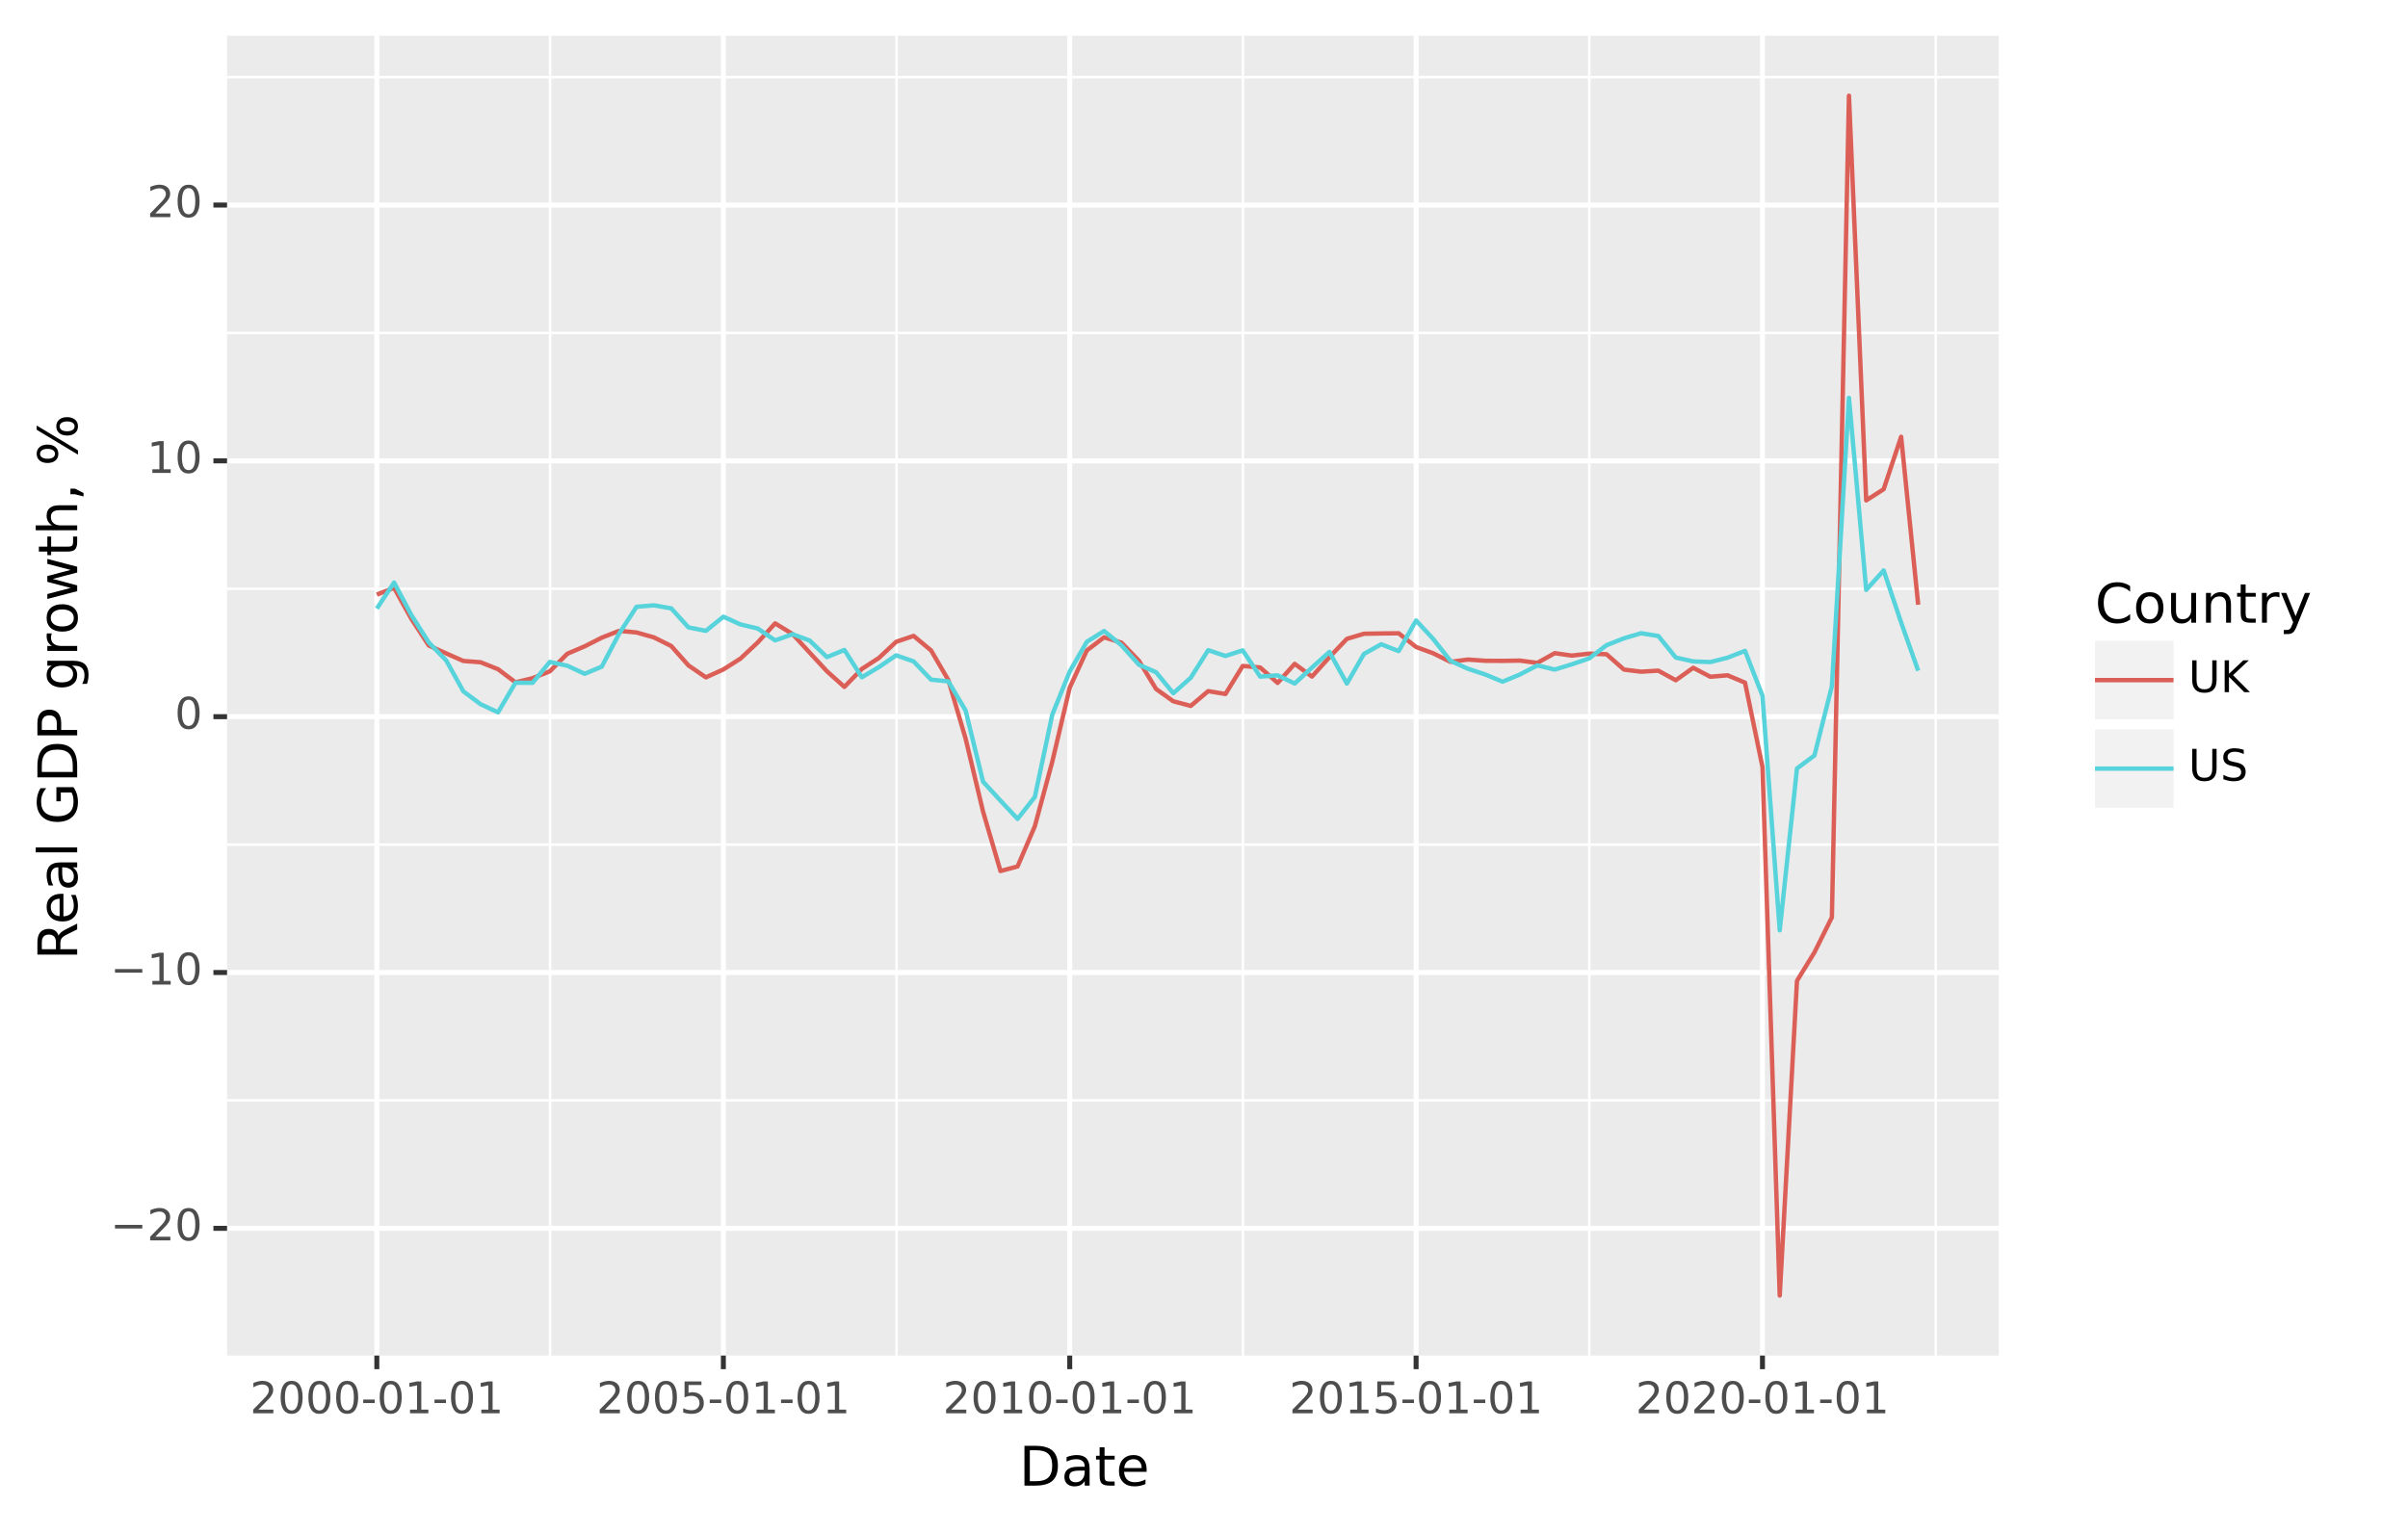
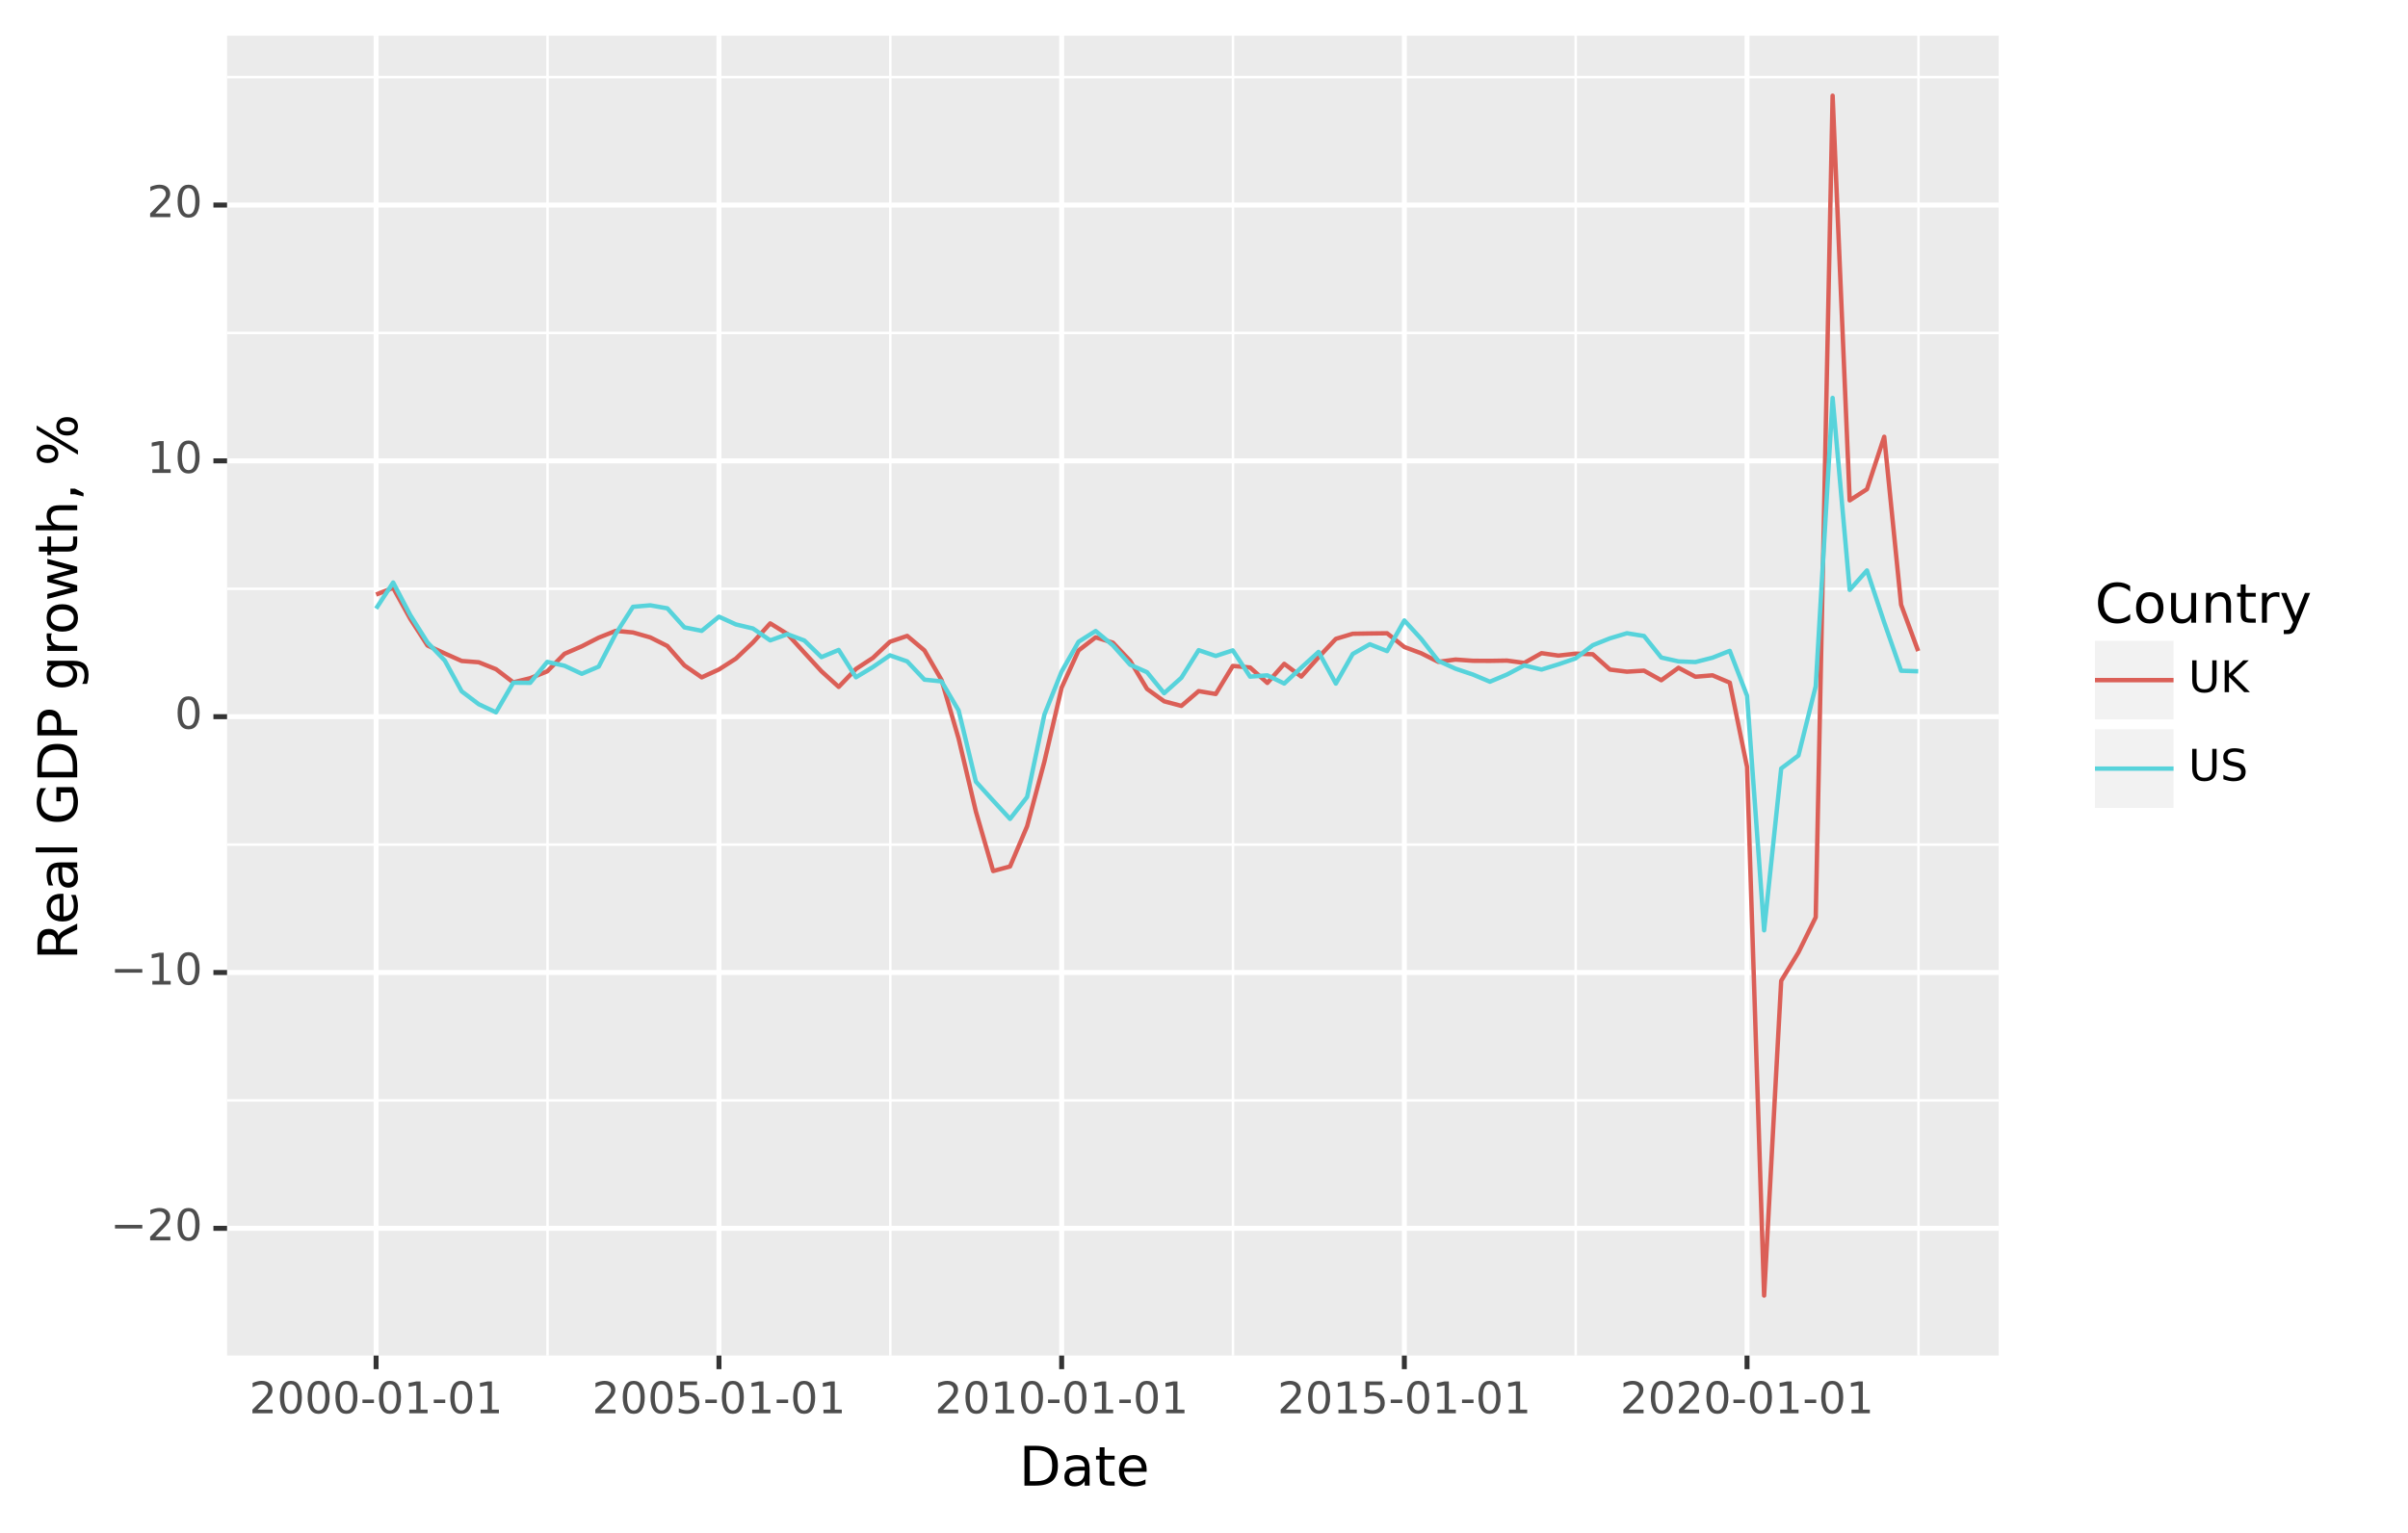
<svg xmlns="http://www.w3.org/2000/svg" xmlns:xlink="http://www.w3.org/1999/xlink" width="485.387pt" height="309.025pt" viewBox="0 0 485.387 309.025" version="1.1">
  <defs>
    <style type="text/css">*{stroke-linejoin: round; stroke-linecap: butt}</style>
  </defs>
  <g id="figure_1">
    <g id="patch_1">
      <path d="M 0 309.025  L 485.387 309.025  L 485.387 0  L 0 0  z " style="fill: #ffffff; stroke: #ffffff; stroke-linejoin: miter" />
    </g>
    <g id="axes_1">
      <g id="patch_2">
        <path d="M 45.768 273.312  L 402.888 273.312  L 402.888 7.2  L 45.768 7.2  z " style="fill: #ebebeb" />
      </g>
      <g id="matplotlib.axis_1">
        <g id="xtick_1">
          <g id="line2d_1">
-             <path d="M 75.957 273.312  L 75.957 7.2  " clip-path="url(#p5a8b285dea)" style="fill: none; stroke: #ffffff" />
+             <path d="M 75.809 273.312  L 75.809 7.2  " clip-path="url(#pfea0589cb6)" style="fill: none; stroke: #ffffff" />
          </g>
          <g id="line2d_2">
-             <path d="M 75.957 273.312  " style="fill: none; stroke: #000000; stroke-width: 2" />
+             <path d="M 75.809 273.312  " style="fill: none; stroke: #000000; stroke-width: 3" />
            <defs>
-               <path id="m74837a232a" d="M 0 0  L 0 2.75  " style="stroke: #333333" />
+               <path id="m5017896d18" d="M 0 0  L 0 2.75  " style="stroke: #333333" />
            </defs>
            <g>
-               <use xlink:href="#m74837a232a" x="75.957" y="273.312" style="stroke: #333333" />
+               <use xlink:href="#m5017896d18" x="75.809" y="273.312" style="stroke: #333333" />
            </g>
          </g>
          <g id="text_1">
-             <g style="fill: #4d4d4d" transform="translate(50.38574 284.9486)scale(0.088 -0.088)">
+             <g style="fill: #4d4d4d" transform="translate(50.23776 284.9486)scale(0.088 -0.088)">
              <defs>
                <path id="DejaVuSans-32" d="M 1228 531  L 3431 531  L 3431 0  L 469 0  L 469 531  Q 828 903 1448 1529  Q 2069 2156 2228 2338  Q 2531 2678 2651 2914  Q 2772 3150 2772 3378  Q 2772 3750 2511 3984  Q 2250 4219 1831 4219  Q 1534 4219 1204 4116  Q 875 4013 500 3803  L 500 4441  Q 881 4594 1212 4672  Q 1544 4750 1819 4750  Q 2544 4750 2975 4387  Q 3406 4025 3406 3419  Q 3406 3131 3298 2873  Q 3191 2616 2906 2266  Q 2828 2175 2409 1742  Q 1991 1309 1228 531  z " transform="scale(0.015625)" />
                <path id="DejaVuSans-30" d="M 2034 4250  Q 1547 4250 1301 3770  Q 1056 3291 1056 2328  Q 1056 1369 1301 889  Q 1547 409 2034 409  Q 2525 409 2770 889  Q 3016 1369 3016 2328  Q 3016 3291 2770 3770  Q 2525 4250 2034 4250  z M 2034 4750  Q 2819 4750 3233 4129  Q 3647 3509 3647 2328  Q 3647 1150 3233 529  Q 2819 -91 2034 -91  Q 1250 -91 836 529  Q 422 1150 422 2328  Q 422 3509 836 4129  Q 1250 4750 2034 4750  z " transform="scale(0.015625)" />
                <path id="DejaVuSans-2d" d="M 313 2009  L 1997 2009  L 1997 1497  L 313 1497  L 313 2009  z " transform="scale(0.015625)" />
                <path id="DejaVuSans-31" d="M 794 531  L 1825 531  L 1825 4091  L 703 3866  L 703 4441  L 1819 4666  L 2450 4666  L 2450 531  L 3481 531  L 3481 0  L 794 0  L 794 531  z " transform="scale(0.015625)" />
              </defs>
              <use xlink:href="#DejaVuSans-32" />
              <use xlink:href="#DejaVuSans-30" x="63.623" />
              <use xlink:href="#DejaVuSans-30" x="127.246" />
              <use xlink:href="#DejaVuSans-30" x="190.869" />
              <use xlink:href="#DejaVuSans-2d" x="254.492" />
              <use xlink:href="#DejaVuSans-30" x="290.576" />
              <use xlink:href="#DejaVuSans-31" x="354.199" />
              <use xlink:href="#DejaVuSans-2d" x="417.822" />
              <use xlink:href="#DejaVuSans-30" x="453.906" />
              <use xlink:href="#DejaVuSans-31" x="517.529" />
            </g>
          </g>
        </g>
        <g id="xtick_2">
          <g id="line2d_3">
-             <path d="M 145.812 273.312  L 145.812 7.2  " clip-path="url(#p5a8b285dea)" style="fill: none; stroke: #ffffff" />
+             <path d="M 144.924 273.312  L 144.924 7.2  " clip-path="url(#pfea0589cb6)" style="fill: none; stroke: #ffffff" />
          </g>
          <g id="line2d_4">
-             <path d="M 145.812 273.312  " style="fill: none; stroke: #000000; stroke-width: 2" />
-             <g>
-               <use xlink:href="#m74837a232a" x="145.812" y="273.312" style="stroke: #333333" />
+             <path d="M 144.924 273.312  " style="fill: none; stroke: #000000; stroke-width: 3" />
+             <g>
+               <use xlink:href="#m5017896d18" x="144.924" y="273.312" style="stroke: #333333" />
            </g>
          </g>
          <g id="text_2">
-             <g style="fill: #4d4d4d" transform="translate(120.2413 284.9486)scale(0.088 -0.088)">
+             <g style="fill: #4d4d4d" transform="translate(119.3526 284.9486)scale(0.088 -0.088)">
              <defs>
                <path id="DejaVuSans-35" d="M 691 4666  L 3169 4666  L 3169 4134  L 1269 4134  L 1269 2991  Q 1406 3038 1543 3061  Q 1681 3084 1819 3084  Q 2600 3084 3056 2656  Q 3513 2228 3513 1497  Q 3513 744 3044 326  Q 2575 -91 1722 -91  Q 1428 -91 1123 -41  Q 819 9 494 109  L 494 744  Q 775 591 1075 516  Q 1375 441 1709 441  Q 2250 441 2565 725  Q 2881 1009 2881 1497  Q 2881 1984 2565 2268  Q 2250 2553 1709 2553  Q 1456 2553 1204 2497  Q 953 2441 691 2322  L 691 4666  z " transform="scale(0.015625)" />
              </defs>
              <use xlink:href="#DejaVuSans-32" />
              <use xlink:href="#DejaVuSans-30" x="63.623" />
              <use xlink:href="#DejaVuSans-30" x="127.246" />
              <use xlink:href="#DejaVuSans-35" x="190.869" />
              <use xlink:href="#DejaVuSans-2d" x="254.492" />
              <use xlink:href="#DejaVuSans-30" x="290.576" />
              <use xlink:href="#DejaVuSans-31" x="354.199" />
              <use xlink:href="#DejaVuSans-2d" x="417.822" />
              <use xlink:href="#DejaVuSans-30" x="453.906" />
              <use xlink:href="#DejaVuSans-31" x="517.529" />
            </g>
          </g>
        </g>
        <g id="xtick_3">
          <g id="line2d_5">
-             <path d="M 215.63 273.312  L 215.63 7.2  " clip-path="url(#p5a8b285dea)" style="fill: none; stroke: #ffffff" />
+             <path d="M 214.001 273.312  L 214.001 7.2  " clip-path="url(#pfea0589cb6)" style="fill: none; stroke: #ffffff" />
          </g>
          <g id="line2d_6">
-             <path d="M 215.63 273.312  " style="fill: none; stroke: #000000; stroke-width: 2" />
-             <g>
-               <use xlink:href="#m74837a232a" x="215.63" y="273.312" style="stroke: #333333" />
+             <path d="M 214.001 273.312  " style="fill: none; stroke: #000000; stroke-width: 3" />
+             <g>
+               <use xlink:href="#m5017896d18" x="214.001" y="273.312" style="stroke: #333333" />
            </g>
          </g>
          <g id="text_3">
-             <g style="fill: #4d4d4d" transform="translate(190.0587 284.9486)scale(0.088 -0.088)">
+             <g style="fill: #4d4d4d" transform="translate(188.4297 284.9486)scale(0.088 -0.088)">
              <use xlink:href="#DejaVuSans-32" />
              <use xlink:href="#DejaVuSans-30" x="63.623" />
              <use xlink:href="#DejaVuSans-31" x="127.246" />
              <use xlink:href="#DejaVuSans-30" x="190.869" />
              <use xlink:href="#DejaVuSans-2d" x="254.492" />
              <use xlink:href="#DejaVuSans-30" x="290.576" />
              <use xlink:href="#DejaVuSans-31" x="354.199" />
              <use xlink:href="#DejaVuSans-2d" x="417.822" />
              <use xlink:href="#DejaVuSans-30" x="453.906" />
              <use xlink:href="#DejaVuSans-31" x="517.529" />
            </g>
          </g>
        </g>
        <g id="xtick_4">
          <g id="line2d_7">
-             <path d="M 285.447 273.312  L 285.447 7.2  " clip-path="url(#p5a8b285dea)" style="fill: none; stroke: #ffffff" />
+             <path d="M 283.078 273.312  L 283.078 7.2  " clip-path="url(#pfea0589cb6)" style="fill: none; stroke: #ffffff" />
          </g>
          <g id="line2d_8">
-             <path d="M 285.447 273.312  " style="fill: none; stroke: #000000; stroke-width: 2" />
-             <g>
-               <use xlink:href="#m74837a232a" x="285.447" y="273.312" style="stroke: #333333" />
+             <path d="M 283.078 273.312  " style="fill: none; stroke: #000000; stroke-width: 3" />
+             <g>
+               <use xlink:href="#m5017896d18" x="283.078" y="273.312" style="stroke: #333333" />
            </g>
          </g>
          <g id="text_4">
-             <g style="fill: #4d4d4d" transform="translate(259.8761 284.9486)scale(0.088 -0.088)">
+             <g style="fill: #4d4d4d" transform="translate(257.5067 284.9486)scale(0.088 -0.088)">
              <use xlink:href="#DejaVuSans-32" />
              <use xlink:href="#DejaVuSans-30" x="63.623" />
              <use xlink:href="#DejaVuSans-31" x="127.246" />
              <use xlink:href="#DejaVuSans-35" x="190.869" />
              <use xlink:href="#DejaVuSans-2d" x="254.492" />
              <use xlink:href="#DejaVuSans-30" x="290.576" />
              <use xlink:href="#DejaVuSans-31" x="354.199" />
              <use xlink:href="#DejaVuSans-2d" x="417.822" />
              <use xlink:href="#DejaVuSans-30" x="453.906" />
              <use xlink:href="#DejaVuSans-31" x="517.529" />
            </g>
          </g>
        </g>
        <g id="xtick_5">
          <g id="line2d_9">
-             <path d="M 355.264 273.312  L 355.264 7.2  " clip-path="url(#p5a8b285dea)" style="fill: none; stroke: #ffffff" />
+             <path d="M 352.155 273.312  L 352.155 7.2  " clip-path="url(#pfea0589cb6)" style="fill: none; stroke: #ffffff" />
          </g>
          <g id="line2d_10">
-             <path d="M 355.264 273.312  " style="fill: none; stroke: #000000; stroke-width: 2" />
-             <g>
-               <use xlink:href="#m74837a232a" x="355.264" y="273.312" style="stroke: #333333" />
+             <path d="M 352.155 273.312  " style="fill: none; stroke: #000000; stroke-width: 3" />
+             <g>
+               <use xlink:href="#m5017896d18" x="352.155" y="273.312" style="stroke: #333333" />
            </g>
          </g>
          <g id="text_5">
-             <g style="fill: #4d4d4d" transform="translate(329.6934 284.9486)scale(0.088 -0.088)">
+             <g style="fill: #4d4d4d" transform="translate(326.5838 284.9486)scale(0.088 -0.088)">
              <use xlink:href="#DejaVuSans-32" />
              <use xlink:href="#DejaVuSans-30" x="63.623" />
              <use xlink:href="#DejaVuSans-32" x="127.246" />
              <use xlink:href="#DejaVuSans-30" x="190.869" />
              <use xlink:href="#DejaVuSans-2d" x="254.492" />
              <use xlink:href="#DejaVuSans-30" x="290.576" />
              <use xlink:href="#DejaVuSans-31" x="354.199" />
              <use xlink:href="#DejaVuSans-2d" x="417.822" />
              <use xlink:href="#DejaVuSans-30" x="453.906" />
              <use xlink:href="#DejaVuSans-31" x="517.529" />
            </g>
          </g>
        </g>
        <g id="xtick_6">
          <g id="line2d_11">
-             <path d="M 110.884 273.312  L 110.884 7.2  " clip-path="url(#p5a8b285dea)" style="fill: none; stroke: #ffffff; stroke-width: 0.5" />
+             <path d="M 110.366 273.312  L 110.366 7.2  " clip-path="url(#pfea0589cb6)" style="fill: none; stroke: #ffffff; stroke-width: 0.5" />
          </g>
        </g>
        <g id="xtick_7">
          <g id="line2d_12">
-             <path d="M 180.721 273.312  L 180.721 7.2  " clip-path="url(#p5a8b285dea)" style="fill: none; stroke: #ffffff; stroke-width: 0.5" />
+             <path d="M 179.462 273.312  L 179.462 7.2  " clip-path="url(#pfea0589cb6)" style="fill: none; stroke: #ffffff; stroke-width: 0.5" />
          </g>
        </g>
        <g id="xtick_8">
          <g id="line2d_13">
-             <path d="M 250.538 273.312  L 250.538 7.2  " clip-path="url(#p5a8b285dea)" style="fill: none; stroke: #ffffff; stroke-width: 0.5" />
+             <path d="M 248.539 273.312  L 248.539 7.2  " clip-path="url(#pfea0589cb6)" style="fill: none; stroke: #ffffff; stroke-width: 0.5" />
          </g>
        </g>
        <g id="xtick_9">
          <g id="line2d_14">
-             <path d="M 320.356 273.312  L 320.356 7.2  " clip-path="url(#p5a8b285dea)" style="fill: none; stroke: #ffffff; stroke-width: 0.5" />
+             <path d="M 317.616 273.312  L 317.616 7.2  " clip-path="url(#pfea0589cb6)" style="fill: none; stroke: #ffffff; stroke-width: 0.5" />
          </g>
        </g>
        <g id="xtick_10">
          <g id="line2d_15">
-             <path d="M 390.192 273.312  L 390.192 7.2  " clip-path="url(#p5a8b285dea)" style="fill: none; stroke: #ffffff; stroke-width: 0.5" />
+             <path d="M 386.712 273.312  L 386.712 7.2  " clip-path="url(#pfea0589cb6)" style="fill: none; stroke: #ffffff; stroke-width: 0.5" />
          </g>
        </g>
        <g id="text_6">
          <g transform="translate(205.4222 299.537)scale(0.11 -0.11)">
            <defs>
              <path id="DejaVuSans-44" d="M 1259 4147  L 1259 519  L 2022 519  Q 2988 519 3436 956  Q 3884 1394 3884 2338  Q 3884 3275 3436 3711  Q 2988 4147 2022 4147  L 1259 4147  z M 628 4666  L 1925 4666  Q 3281 4666 3915 4102  Q 4550 3538 4550 2338  Q 4550 1131 3912 565  Q 3275 0 1925 0  L 628 0  L 628 4666  z " transform="scale(0.015625)" />
              <path id="DejaVuSans-61" d="M 2194 1759  Q 1497 1759 1228 1600  Q 959 1441 959 1056  Q 959 750 1161 570  Q 1363 391 1709 391  Q 2188 391 2477 730  Q 2766 1069 2766 1631  L 2766 1759  L 2194 1759  z M 3341 1997  L 3341 0  L 2766 0  L 2766 531  Q 2569 213 2275 61  Q 1981 -91 1556 -91  Q 1019 -91 701 211  Q 384 513 384 1019  Q 384 1609 779 1909  Q 1175 2209 1959 2209  L 2766 2209  L 2766 2266  Q 2766 2663 2505 2880  Q 2244 3097 1772 3097  Q 1472 3097 1187 3025  Q 903 2953 641 2809  L 641 3341  Q 956 3463 1253 3523  Q 1550 3584 1831 3584  Q 2591 3584 2966 3190  Q 3341 2797 3341 1997  z " transform="scale(0.015625)" />
              <path id="DejaVuSans-74" d="M 1172 4494  L 1172 3500  L 2356 3500  L 2356 3053  L 1172 3053  L 1172 1153  Q 1172 725 1289 603  Q 1406 481 1766 481  L 2356 481  L 2356 0  L 1766 0  Q 1100 0 847 248  Q 594 497 594 1153  L 594 3053  L 172 3053  L 172 3500  L 594 3500  L 594 4494  L 1172 4494  z " transform="scale(0.015625)" />
              <path id="DejaVuSans-65" d="M 3597 1894  L 3597 1613  L 953 1613  Q 991 1019 1311 708  Q 1631 397 2203 397  Q 2534 397 2845 478  Q 3156 559 3463 722  L 3463 178  Q 3153 47 2828 -22  Q 2503 -91 2169 -91  Q 1331 -91 842 396  Q 353 884 353 1716  Q 353 2575 817 3079  Q 1281 3584 2069 3584  Q 2775 3584 3186 3129  Q 3597 2675 3597 1894  z M 3022 2063  Q 3016 2534 2758 2815  Q 2500 3097 2075 3097  Q 1594 3097 1305 2825  Q 1016 2553 972 2059  L 3022 2063  z " transform="scale(0.015625)" />
            </defs>
            <use xlink:href="#DejaVuSans-44" />
            <use xlink:href="#DejaVuSans-61" x="77.002" />
            <use xlink:href="#DejaVuSans-74" x="138.281" />
            <use xlink:href="#DejaVuSans-65" x="177.49" />
          </g>
        </g>
      </g>
      <g id="matplotlib.axis_2">
        <g id="ytick_1">
          <g id="line2d_16">
-             <path d="M 45.768 247.664  L 402.888 247.664  " clip-path="url(#p5a8b285dea)" style="fill: none; stroke: #ffffff" />
+             <path d="M 45.768 247.664  L 402.888 247.664  " clip-path="url(#pfea0589cb6)" style="fill: none; stroke: #ffffff" />
          </g>
          <g id="line2d_17">
-             <path d="M 45.768 247.664  " style="fill: none; stroke: #000000; stroke-width: 2" />
+             <path d="M 45.768 247.664  " style="fill: none; stroke: #000000; stroke-width: 3" />
            <defs>
-               <path id="mb7ab64754f" d="M 0 0  L -2.75 0  " style="stroke: #333333" />
+               <path id="m7281596d6e" d="M 0 0  L -2.75 0  " style="stroke: #333333" />
            </defs>
            <g>
-               <use xlink:href="#mb7ab64754f" x="45.768" y="247.664" style="stroke: #333333" />
+               <use xlink:href="#m7281596d6e" x="45.768" y="247.664" style="stroke: #333333" />
            </g>
          </g>
          <g id="text_7">
            <g style="fill: #4d4d4d" transform="translate(22.24594 250.092)scale(0.088 -0.088)">
              <defs>
                <path id="DejaVuSans-2212" d="M 678 2272  L 4684 2272  L 4684 1741  L 678 1741  L 678 2272  z " transform="scale(0.015625)" />
              </defs>
              <use xlink:href="#DejaVuSans-2212" />
              <use xlink:href="#DejaVuSans-32" x="83.789" />
              <use xlink:href="#DejaVuSans-30" x="147.412" />
            </g>
          </g>
        </g>
        <g id="ytick_2">
          <g id="line2d_18">
-             <path d="M 45.768 196.083  L 402.888 196.083  " clip-path="url(#p5a8b285dea)" style="fill: none; stroke: #ffffff" />
+             <path d="M 45.768 196.083  L 402.888 196.083  " clip-path="url(#pfea0589cb6)" style="fill: none; stroke: #ffffff" />
          </g>
          <g id="line2d_19">
-             <path d="M 45.768 196.083  " style="fill: none; stroke: #000000; stroke-width: 2" />
-             <g>
-               <use xlink:href="#mb7ab64754f" x="45.768" y="196.083" style="stroke: #333333" />
+             <path d="M 45.768 196.083  " style="fill: none; stroke: #000000; stroke-width: 3" />
+             <g>
+               <use xlink:href="#m7281596d6e" x="45.768" y="196.083" style="stroke: #333333" />
            </g>
          </g>
          <g id="text_8">
            <g style="fill: #4d4d4d" transform="translate(22.24594 198.5115)scale(0.088 -0.088)">
              <use xlink:href="#DejaVuSans-2212" />
              <use xlink:href="#DejaVuSans-31" x="83.789" />
              <use xlink:href="#DejaVuSans-30" x="147.412" />
            </g>
          </g>
        </g>
        <g id="ytick_3">
          <g id="line2d_20">
-             <path d="M 45.768 144.503  L 402.888 144.503  " clip-path="url(#p5a8b285dea)" style="fill: none; stroke: #ffffff" />
+             <path d="M 45.768 144.503  L 402.888 144.503  " clip-path="url(#pfea0589cb6)" style="fill: none; stroke: #ffffff" />
          </g>
          <g id="line2d_21">
-             <path d="M 45.768 144.503  " style="fill: none; stroke: #000000; stroke-width: 2" />
-             <g>
-               <use xlink:href="#mb7ab64754f" x="45.768" y="144.503" style="stroke: #333333" />
+             <path d="M 45.768 144.503  " style="fill: none; stroke: #000000; stroke-width: 3" />
+             <g>
+               <use xlink:href="#m7281596d6e" x="45.768" y="144.503" style="stroke: #333333" />
            </g>
          </g>
          <g id="text_9">
            <g style="fill: #4d4d4d" transform="translate(35.21906 146.931)scale(0.088 -0.088)">
              <use xlink:href="#DejaVuSans-30" />
            </g>
          </g>
        </g>
        <g id="ytick_4">
          <g id="line2d_22">
-             <path d="M 45.768 92.922  L 402.888 92.922  " clip-path="url(#p5a8b285dea)" style="fill: none; stroke: #ffffff" />
+             <path d="M 45.768 92.922  L 402.888 92.922  " clip-path="url(#pfea0589cb6)" style="fill: none; stroke: #ffffff" />
          </g>
          <g id="line2d_23">
-             <path d="M 45.768 92.922  " style="fill: none; stroke: #000000; stroke-width: 2" />
-             <g>
-               <use xlink:href="#mb7ab64754f" x="45.768" y="92.922" style="stroke: #333333" />
+             <path d="M 45.768 92.922  " style="fill: none; stroke: #000000; stroke-width: 3" />
+             <g>
+               <use xlink:href="#m7281596d6e" x="45.768" y="92.922" style="stroke: #333333" />
            </g>
          </g>
          <g id="text_10">
            <g style="fill: #4d4d4d" transform="translate(29.62006 95.35058)scale(0.088 -0.088)">
              <use xlink:href="#DejaVuSans-31" />
              <use xlink:href="#DejaVuSans-30" x="63.623" />
            </g>
          </g>
        </g>
        <g id="ytick_5">
          <g id="line2d_24">
-             <path d="M 45.768 41.342  L 402.888 41.342  " clip-path="url(#p5a8b285dea)" style="fill: none; stroke: #ffffff" />
+             <path d="M 45.768 41.342  L 402.888 41.342  " clip-path="url(#pfea0589cb6)" style="fill: none; stroke: #ffffff" />
          </g>
          <g id="line2d_25">
-             <path d="M 45.768 41.342  " style="fill: none; stroke: #000000; stroke-width: 2" />
-             <g>
-               <use xlink:href="#mb7ab64754f" x="45.768" y="41.342" style="stroke: #333333" />
+             <path d="M 45.768 41.342  " style="fill: none; stroke: #000000; stroke-width: 3" />
+             <g>
+               <use xlink:href="#m7281596d6e" x="45.768" y="41.342" style="stroke: #333333" />
            </g>
          </g>
          <g id="text_11">
            <g style="fill: #4d4d4d" transform="translate(29.62006 43.77013)scale(0.088 -0.088)">
              <use xlink:href="#DejaVuSans-32" />
              <use xlink:href="#DejaVuSans-30" x="63.623" />
            </g>
          </g>
        </g>
        <g id="ytick_6">
          <g id="line2d_26">
-             <path d="M 45.768 221.873  L 402.888 221.873  " clip-path="url(#p5a8b285dea)" style="fill: none; stroke: #ffffff; stroke-width: 0.5" />
+             <path d="M 45.768 221.873  L 402.888 221.873  " clip-path="url(#pfea0589cb6)" style="fill: none; stroke: #ffffff; stroke-width: 0.5" />
          </g>
        </g>
        <g id="ytick_7">
          <g id="line2d_27">
-             <path d="M 45.768 170.293  L 402.888 170.293  " clip-path="url(#p5a8b285dea)" style="fill: none; stroke: #ffffff; stroke-width: 0.5" />
+             <path d="M 45.768 170.293  L 402.888 170.293  " clip-path="url(#pfea0589cb6)" style="fill: none; stroke: #ffffff; stroke-width: 0.5" />
          </g>
        </g>
        <g id="ytick_8">
          <g id="line2d_28">
-             <path d="M 45.768 118.713  L 402.888 118.713  " clip-path="url(#p5a8b285dea)" style="fill: none; stroke: #ffffff; stroke-width: 0.5" />
+             <path d="M 45.768 118.713  L 402.888 118.713  " clip-path="url(#pfea0589cb6)" style="fill: none; stroke: #ffffff; stroke-width: 0.5" />
          </g>
        </g>
        <g id="ytick_9">
          <g id="line2d_29">
-             <path d="M 45.768 67.132  L 402.888 67.132  " clip-path="url(#p5a8b285dea)" style="fill: none; stroke: #ffffff; stroke-width: 0.5" />
+             <path d="M 45.768 67.132  L 402.888 67.132  " clip-path="url(#pfea0589cb6)" style="fill: none; stroke: #ffffff; stroke-width: 0.5" />
          </g>
        </g>
        <g id="ytick_10">
          <g id="line2d_30">
-             <path d="M 45.768 15.552  L 402.888 15.552  " clip-path="url(#p5a8b285dea)" style="fill: none; stroke: #ffffff; stroke-width: 0.5" />
+             <path d="M 45.768 15.552  L 402.888 15.552  " clip-path="url(#pfea0589cb6)" style="fill: none; stroke: #ffffff; stroke-width: 0.5" />
          </g>
        </g>
        <g id="text_12">
          <g transform="translate(15.55828 193.5495)rotate(-90)scale(0.11 -0.11)">
            <defs>
              <path id="DejaVuSans-52" d="M 2841 2188  Q 3044 2119 3236 1894  Q 3428 1669 3622 1275  L 4263 0  L 3584 0  L 2988 1197  Q 2756 1666 2539 1819  Q 2322 1972 1947 1972  L 1259 1972  L 1259 0  L 628 0  L 628 4666  L 2053 4666  Q 2853 4666 3247 4331  Q 3641 3997 3641 3322  Q 3641 2881 3436 2590  Q 3231 2300 2841 2188  z M 1259 4147  L 1259 2491  L 2053 2491  Q 2509 2491 2742 2702  Q 2975 2913 2975 3322  Q 2975 3731 2742 3939  Q 2509 4147 2053 4147  L 1259 4147  z " transform="scale(0.015625)" />
              <path id="DejaVuSans-6c" d="M 603 4863  L 1178 4863  L 1178 0  L 603 0  L 603 4863  z " transform="scale(0.015625)" />
              <path id="DejaVuSans-20" transform="scale(0.015625)" />
              <path id="DejaVuSans-47" d="M 3809 666  L 3809 1919  L 2778 1919  L 2778 2438  L 4434 2438  L 4434 434  Q 4069 175 3628 42  Q 3188 -91 2688 -91  Q 1594 -91 976 548  Q 359 1188 359 2328  Q 359 3472 976 4111  Q 1594 4750 2688 4750  Q 3144 4750 3555 4637  Q 3966 4525 4313 4306  L 4313 3634  Q 3963 3931 3569 4081  Q 3175 4231 2741 4231  Q 1884 4231 1454 3753  Q 1025 3275 1025 2328  Q 1025 1384 1454 906  Q 1884 428 2741 428  Q 3075 428 3337 486  Q 3600 544 3809 666  z " transform="scale(0.015625)" />
              <path id="DejaVuSans-50" d="M 1259 4147  L 1259 2394  L 2053 2394  Q 2494 2394 2734 2622  Q 2975 2850 2975 3272  Q 2975 3691 2734 3919  Q 2494 4147 2053 4147  L 1259 4147  z M 628 4666  L 2053 4666  Q 2838 4666 3239 4311  Q 3641 3956 3641 3272  Q 3641 2581 3239 2228  Q 2838 1875 2053 1875  L 1259 1875  L 1259 0  L 628 0  L 628 4666  z " transform="scale(0.015625)" />
              <path id="DejaVuSans-67" d="M 2906 1791  Q 2906 2416 2648 2759  Q 2391 3103 1925 3103  Q 1463 3103 1205 2759  Q 947 2416 947 1791  Q 947 1169 1205 825  Q 1463 481 1925 481  Q 2391 481 2648 825  Q 2906 1169 2906 1791  z M 3481 434  Q 3481 -459 3084 -895  Q 2688 -1331 1869 -1331  Q 1566 -1331 1297 -1286  Q 1028 -1241 775 -1147  L 775 -588  Q 1028 -725 1275 -790  Q 1522 -856 1778 -856  Q 2344 -856 2625 -561  Q 2906 -266 2906 331  L 2906 616  Q 2728 306 2450 153  Q 2172 0 1784 0  Q 1141 0 747 490  Q 353 981 353 1791  Q 353 2603 747 3093  Q 1141 3584 1784 3584  Q 2172 3584 2450 3431  Q 2728 3278 2906 2969  L 2906 3500  L 3481 3500  L 3481 434  z " transform="scale(0.015625)" />
              <path id="DejaVuSans-72" d="M 2631 2963  Q 2534 3019 2420 3045  Q 2306 3072 2169 3072  Q 1681 3072 1420 2755  Q 1159 2438 1159 1844  L 1159 0  L 581 0  L 581 3500  L 1159 3500  L 1159 2956  Q 1341 3275 1631 3429  Q 1922 3584 2338 3584  Q 2397 3584 2469 3576  Q 2541 3569 2628 3553  L 2631 2963  z " transform="scale(0.015625)" />
              <path id="DejaVuSans-6f" d="M 1959 3097  Q 1497 3097 1228 2736  Q 959 2375 959 1747  Q 959 1119 1226 758  Q 1494 397 1959 397  Q 2419 397 2687 759  Q 2956 1122 2956 1747  Q 2956 2369 2687 2733  Q 2419 3097 1959 3097  z M 1959 3584  Q 2709 3584 3137 3096  Q 3566 2609 3566 1747  Q 3566 888 3137 398  Q 2709 -91 1959 -91  Q 1206 -91 779 398  Q 353 888 353 1747  Q 353 2609 779 3096  Q 1206 3584 1959 3584  z " transform="scale(0.015625)" />
              <path id="DejaVuSans-77" d="M 269 3500  L 844 3500  L 1563 769  L 2278 3500  L 2956 3500  L 3675 769  L 4391 3500  L 4966 3500  L 4050 0  L 3372 0  L 2619 2869  L 1863 0  L 1184 0  L 269 3500  z " transform="scale(0.015625)" />
              <path id="DejaVuSans-68" d="M 3513 2113  L 3513 0  L 2938 0  L 2938 2094  Q 2938 2591 2744 2837  Q 2550 3084 2163 3084  Q 1697 3084 1428 2787  Q 1159 2491 1159 1978  L 1159 0  L 581 0  L 581 4863  L 1159 4863  L 1159 2956  Q 1366 3272 1645 3428  Q 1925 3584 2291 3584  Q 2894 3584 3203 3211  Q 3513 2838 3513 2113  z " transform="scale(0.015625)" />
              <path id="DejaVuSans-2c" d="M 750 794  L 1409 794  L 1409 256  L 897 -744  L 494 -744  L 750 256  L 750 794  z " transform="scale(0.015625)" />
              <path id="DejaVuSans-25" d="M 4653 2053  Q 4381 2053 4226 1822  Q 4072 1591 4072 1178  Q 4072 772 4226 539  Q 4381 306 4653 306  Q 4919 306 5073 539  Q 5228 772 5228 1178  Q 5228 1588 5073 1820  Q 4919 2053 4653 2053  z M 4653 2450  Q 5147 2450 5437 2106  Q 5728 1763 5728 1178  Q 5728 594 5436 251  Q 5144 -91 4653 -91  Q 4153 -91 3862 251  Q 3572 594 3572 1178  Q 3572 1766 3864 2108  Q 4156 2450 4653 2450  z M 1428 4353  Q 1159 4353 1004 4120  Q 850 3888 850 3481  Q 850 3069 1003 2837  Q 1156 2606 1428 2606  Q 1700 2606 1854 2837  Q 2009 3069 2009 3481  Q 2009 3884 1853 4118  Q 1697 4353 1428 4353  z M 4250 4750  L 4750 4750  L 1831 -91  L 1331 -91  L 4250 4750  z M 1428 4750  Q 1922 4750 2215 4408  Q 2509 4066 2509 3481  Q 2509 2891 2217 2550  Q 1925 2209 1428 2209  Q 931 2209 642 2551  Q 353 2894 353 3481  Q 353 4063 643 4406  Q 934 4750 1428 4750  z " transform="scale(0.015625)" />
            </defs>
            <use xlink:href="#DejaVuSans-52" />
            <use xlink:href="#DejaVuSans-65" x="64.982" />
            <use xlink:href="#DejaVuSans-61" x="126.506" />
            <use xlink:href="#DejaVuSans-6c" x="187.785" />
            <use xlink:href="#DejaVuSans-20" x="215.568" />
            <use xlink:href="#DejaVuSans-47" x="247.355" />
            <use xlink:href="#DejaVuSans-44" x="324.846" />
            <use xlink:href="#DejaVuSans-50" x="401.848" />
            <use xlink:href="#DejaVuSans-20" x="462.15" />
            <use xlink:href="#DejaVuSans-67" x="493.938" />
            <use xlink:href="#DejaVuSans-72" x="557.414" />
            <use xlink:href="#DejaVuSans-6f" x="596.277" />
            <use xlink:href="#DejaVuSans-77" x="657.459" />
            <use xlink:href="#DejaVuSans-74" x="739.246" />
            <use xlink:href="#DejaVuSans-68" x="778.455" />
            <use xlink:href="#DejaVuSans-2c" x="841.834" />
            <use xlink:href="#DejaVuSans-20" x="873.621" />
            <use xlink:href="#DejaVuSans-25" x="905.408" />
          </g>
        </g>
      </g>
      <g id="line2d_31">
-         <path d="M 75.957 119.877  L 79.436 118.527  L 82.915 124.764  L 86.433 130.152  L 89.951 131.75  L 93.392 133.267  L 96.871 133.529  L 100.389 134.927  L 103.906 137.579  L 107.348 136.746  L 110.827 135.361  L 114.345 131.82  L 117.862 130.314  L 121.303 128.572  L 124.783 127.201  L 128.301 127.522  L 131.818 128.52  L 135.298 130.246  L 138.777 134.166  L 142.295 136.574  L 145.812 134.98  L 149.253 132.799  L 152.733 129.541  L 156.25 125.69  L 159.768 127.842  L 163.209 131.591  L 166.689 135.341  L 170.206 138.496  L 173.724 134.876  L 177.165 132.658  L 180.644 129.4  L 184.162 128.216  L 187.68 131.145  L 191.159 137.113  L 194.638 148.921  L 198.156 163.635  L 201.674 175.624  L 205.115 174.701  L 208.594 166.588  L 212.112 153.576  L 215.63 138.638  L 219.071 131.153  L 222.55 128.5  L 226.068 129.579  L 229.585 133.239  L 233.027 138.91  L 236.506 141.4  L 240.024 142.328  L 243.541 139.348  L 247.021 139.929  L 250.5 134.272  L 254.018 134.586  L 257.535 137.694  L 260.976 133.851  L 264.456 136.417  L 267.973 132.514  L 271.491 128.813  L 274.932 127.782  L 278.412 127.726  L 281.929 127.684  L 285.447 130.452  L 288.888 131.72  L 292.367 133.444  L 295.885 132.984  L 299.403 133.232  L 302.882 133.25  L 306.362 133.194  L 309.879 133.658  L 313.397 131.697  L 316.838 132.187  L 320.317 131.796  L 323.835 131.915  L 327.353 135.006  L 330.794 135.431  L 334.273 135.223  L 337.791 137.155  L 341.308 134.644  L 344.75 136.449  L 348.229 136.162  L 351.747 137.638  L 355.264 154.628  L 358.744 261.216  L 362.223 197.758  L 365.741 192.026  L 369.258 184.947  L 372.7 19.296  L 376.179 100.888  L 379.697 98.636  L 383.214 88.061  L 386.655 121.932  " clip-path="url(#p5a8b285dea)" style="fill: none; stroke: #db5f57; stroke-width: 0.886" />
+         <path d="M 75.809 119.877  L 79.251 118.527  L 82.694 124.764  L 86.174 130.152  L 89.654 131.75  L 93.059 133.267  L 96.501 133.529  L 99.982 134.927  L 103.462 137.579  L 106.867 136.746  L 110.309 135.361  L 113.79 131.82  L 117.27 130.314  L 120.675 128.572  L 124.117 127.201  L 127.598 127.522  L 131.078 128.52  L 134.52 130.246  L 137.963 134.166  L 141.443 136.574  L 144.924 134.98  L 148.328 132.799  L 151.771 129.541  L 155.251 125.69  L 158.731 127.842  L 162.136 131.591  L 165.579 135.341  L 169.059 138.496  L 172.539 134.876  L 175.944 132.658  L 179.386 129.4  L 182.867 128.216  L 186.347 131.145  L 189.79 137.113  L 193.232 148.921  L 196.712 163.635  L 200.193 175.624  L 203.597 174.701  L 207.04 166.588  L 210.52 153.576  L 214.001 138.638  L 217.405 131.153  L 220.848 128.5  L 224.328 129.579  L 227.808 133.239  L 231.213 138.91  L 234.656 141.4  L 238.136 142.328  L 241.616 139.348  L 245.059 139.929  L 248.501 134.272  L 251.982 134.586  L 255.462 137.694  L 258.867 133.851  L 262.309 136.417  L 265.789 132.514  L 269.27 128.813  L 272.674 127.782  L 276.117 127.726  L 279.597 127.684  L 283.078 130.452  L 286.482 131.72  L 289.925 133.444  L 293.405 132.984  L 296.885 133.232  L 300.328 133.25  L 303.77 133.194  L 307.251 133.658  L 310.731 131.697  L 314.136 132.187  L 317.578 131.796  L 321.059 131.915  L 324.539 135.006  L 327.944 135.431  L 331.386 135.223  L 334.866 137.155  L 338.347 134.644  L 341.751 136.449  L 345.194 136.162  L 348.674 137.638  L 352.155 154.628  L 355.597 261.216  L 359.04 197.758  L 362.52 192.026  L 366 184.947  L 369.405 19.296  L 372.847 100.888  L 376.328 98.636  L 379.808 88.061  L 383.213 121.932  L 386.655 131.274  " clip-path="url(#pfea0589cb6)" style="fill: none; stroke: #db5f57; stroke-width: 0.886" />
      </g>
      <g id="line2d_32">
-         <path d="M 75.957 122.705  L 79.436 117.45  L 82.915 124.004  L 86.433 129.536  L 89.951 133.178  L 93.392 139.386  L 96.871 141.989  L 100.389 143.623  L 103.906 137.649  L 107.348 137.679  L 110.827 133.461  L 114.345 134.232  L 117.862 135.857  L 121.303 134.409  L 124.783 127.791  L 128.301 122.349  L 131.818 122.048  L 135.298 122.659  L 138.777 126.497  L 142.295 127.194  L 145.812 124.342  L 149.253 125.896  L 152.733 126.72  L 156.25 129.118  L 159.768 127.869  L 163.209 129.146  L 166.689 132.493  L 170.206 131.046  L 173.724 136.556  L 177.165 134.503  L 180.644 132.131  L 184.162 133.357  L 187.68 137.04  L 191.159 137.384  L 194.638 143.254  L 198.156 157.606  L 201.674 161.434  L 205.115 165.112  L 208.594 160.687  L 212.112 144.082  L 215.63 135.381  L 219.071 129.403  L 222.55 127.227  L 226.068 130.12  L 229.585 134.029  L 233.027 135.539  L 236.506 139.767  L 240.024 136.649  L 243.541 131.091  L 247.021 132.259  L 250.5 131.13  L 254.018 136.425  L 257.535 136.166  L 260.976 137.817  L 264.456 134.6  L 267.973 131.442  L 271.491 137.828  L 274.932 131.855  L 278.412 129.898  L 281.929 131.279  L 285.447 125.102  L 288.888 128.823  L 292.367 133.244  L 295.885 134.833  L 299.403 136.001  L 302.882 137.449  L 306.362 136.001  L 309.879 134.165  L 313.397 134.999  L 316.838 133.945  L 320.317 132.76  L 323.835 130.09  L 327.353 128.701  L 330.794 127.677  L 334.273 128.234  L 337.791 132.574  L 341.308 133.36  L 344.75 133.488  L 348.229 132.609  L 351.747 131.233  L 355.264 140.273  L 358.744 187.576  L 362.223 154.943  L 365.741 152.326  L 369.258 138.355  L 372.7 80.229  L 376.179 118.941  L 379.697 115.014  L 383.214 125.502  L 386.655 135.239  " clip-path="url(#p5a8b285dea)" style="fill: none; stroke: #57d3db; stroke-width: 0.886" />
+         <path d="M 75.809 122.705  L 79.251 117.45  L 82.694 124.004  L 86.174 129.536  L 89.654 133.178  L 93.059 139.386  L 96.501 141.989  L 99.982 143.623  L 103.462 137.649  L 106.867 137.679  L 110.309 133.461  L 113.79 134.232  L 117.27 135.857  L 120.675 134.409  L 124.117 127.791  L 127.598 122.349  L 131.078 122.048  L 134.52 122.659  L 137.963 126.497  L 141.443 127.194  L 144.924 124.342  L 148.328 125.896  L 151.771 126.72  L 155.251 129.118  L 158.731 127.869  L 162.136 129.146  L 165.579 132.493  L 169.059 131.046  L 172.539 136.556  L 175.944 134.503  L 179.386 132.131  L 182.867 133.357  L 186.347 137.04  L 189.79 137.384  L 193.232 143.254  L 196.712 157.606  L 200.193 161.434  L 203.597 165.112  L 207.04 160.687  L 210.52 144.082  L 214.001 135.381  L 217.405 129.403  L 220.848 127.227  L 224.328 130.12  L 227.808 134.029  L 231.213 135.539  L 234.656 139.767  L 238.136 136.649  L 241.616 131.091  L 245.059 132.259  L 248.501 131.13  L 251.982 136.425  L 255.462 136.166  L 258.867 137.817  L 262.309 134.6  L 265.789 131.442  L 269.27 137.828  L 272.674 131.855  L 276.117 129.898  L 279.597 131.279  L 283.078 125.102  L 286.482 128.823  L 289.925 133.244  L 293.405 134.833  L 296.885 136.001  L 300.328 137.449  L 303.77 136.001  L 307.251 134.165  L 310.731 134.999  L 314.136 133.945  L 317.578 132.76  L 321.059 130.09  L 324.539 128.701  L 327.944 127.677  L 331.386 128.234  L 334.866 132.574  L 338.347 133.36  L 341.751 133.488  L 345.194 132.609  L 348.674 131.233  L 352.155 140.273  L 355.597 187.576  L 359.04 154.943  L 362.52 152.326  L 366 138.355  L 369.405 80.229  L 372.847 118.941  L 376.328 115.014  L 379.808 125.502  L 383.213 135.239  L 386.655 135.349  " clip-path="url(#pfea0589cb6)" style="fill: none; stroke: #57d3db; stroke-width: 0.886" />
      </g>
      <g id="patch_3">
        <path d="M 410.088 175.091  L 478.187 175.091  L 478.187 101.965  L 410.088 101.965  z " style="fill: #ffffff" />
      </g>
      <g id="text_13">
        <g transform="translate(422.2881 125.5586)scale(0.11 -0.11)">
          <defs>
            <path id="DejaVuSans-43" d="M 4122 4306  L 4122 3641  Q 3803 3938 3442 4084  Q 3081 4231 2675 4231  Q 1875 4231 1450 3742  Q 1025 3253 1025 2328  Q 1025 1406 1450 917  Q 1875 428 2675 428  Q 3081 428 3442 575  Q 3803 722 4122 1019  L 4122 359  Q 3791 134 3420 21  Q 3050 -91 2638 -91  Q 1578 -91 968 557  Q 359 1206 359 2328  Q 359 3453 968 4101  Q 1578 4750 2638 4750  Q 3056 4750 3426 4639  Q 3797 4528 4122 4306  z " transform="scale(0.015625)" />
            <path id="DejaVuSans-75" d="M 544 1381  L 544 3500  L 1119 3500  L 1119 1403  Q 1119 906 1312 657  Q 1506 409 1894 409  Q 2359 409 2629 706  Q 2900 1003 2900 1516  L 2900 3500  L 3475 3500  L 3475 0  L 2900 0  L 2900 538  Q 2691 219 2414 64  Q 2138 -91 1772 -91  Q 1169 -91 856 284  Q 544 659 544 1381  z M 1991 3584  L 1991 3584  z " transform="scale(0.015625)" />
            <path id="DejaVuSans-6e" d="M 3513 2113  L 3513 0  L 2938 0  L 2938 2094  Q 2938 2591 2744 2837  Q 2550 3084 2163 3084  Q 1697 3084 1428 2787  Q 1159 2491 1159 1978  L 1159 0  L 581 0  L 581 3500  L 1159 3500  L 1159 2956  Q 1366 3272 1645 3428  Q 1925 3584 2291 3584  Q 2894 3584 3203 3211  Q 3513 2838 3513 2113  z " transform="scale(0.015625)" />
            <path id="DejaVuSans-79" d="M 2059 -325  Q 1816 -950 1584 -1140  Q 1353 -1331 966 -1331  L 506 -1331  L 506 -850  L 844 -850  Q 1081 -850 1212 -737  Q 1344 -625 1503 -206  L 1606 56  L 191 3500  L 800 3500  L 1894 763  L 2988 3500  L 3597 3500  L 2059 -325  z " transform="scale(0.015625)" />
          </defs>
          <use xlink:href="#DejaVuSans-43" />
          <use xlink:href="#DejaVuSans-6f" x="69.824" />
          <use xlink:href="#DejaVuSans-75" x="131.006" />
          <use xlink:href="#DejaVuSans-6e" x="194.385" />
          <use xlink:href="#DejaVuSans-74" x="257.764" />
          <use xlink:href="#DejaVuSans-72" x="296.973" />
          <use xlink:href="#DejaVuSans-79" x="338.086" />
        </g>
      </g>
      <g id="patch_4">
-         <path d="M 422.288 145.051  L 438.128 145.051  L 438.128 129.211  L 422.288 129.211  z " clip-path="url(#p6d10cf5e19)" style="fill: #f2f2f2" />
+         <path d="M 422.288 145.051  L 438.128 145.051  L 438.128 129.211  L 422.288 129.211  z " clip-path="url(#paca0504cfb)" style="fill: #f2f2f2" />
      </g>
      <g id="line2d_33">
-         <path d="M 422.288 137.131  L 438.128 137.131  " clip-path="url(#p6d10cf5e19)" style="fill: none; stroke: #db5f57; stroke-width: 0.886" />
+         <path d="M 422.288 137.131  L 438.128 137.131  " clip-path="url(#paca0504cfb)" style="fill: none; stroke: #db5f57; stroke-width: 0.886" />
      </g>
      <g id="text_14">
        <g transform="translate(441.1281 139.5592)scale(0.088 -0.088)">
          <defs>
            <path id="DejaVuSans-55" d="M 556 4666  L 1191 4666  L 1191 1831  Q 1191 1081 1462 751  Q 1734 422 2344 422  Q 2950 422 3222 751  Q 3494 1081 3494 1831  L 3494 4666  L 4128 4666  L 4128 1753  Q 4128 841 3676 375  Q 3225 -91 2344 -91  Q 1459 -91 1007 375  Q 556 841 556 1753  L 556 4666  z " transform="scale(0.015625)" />
            <path id="DejaVuSans-4b" d="M 628 4666  L 1259 4666  L 1259 2694  L 3353 4666  L 4166 4666  L 1850 2491  L 4331 0  L 3500 0  L 1259 2247  L 1259 0  L 628 0  L 628 4666  z " transform="scale(0.015625)" />
          </defs>
          <use xlink:href="#DejaVuSans-55" />
          <use xlink:href="#DejaVuSans-4b" x="73.193" />
        </g>
      </g>
      <g id="patch_5">
-         <path d="M 422.288 162.891  L 438.128 162.891  L 438.128 147.051  L 422.288 147.051  z " clip-path="url(#pf1c28a4779)" style="fill: #f2f2f2" />
+         <path d="M 422.288 162.891  L 438.128 162.891  L 438.128 147.051  L 422.288 147.051  z " clip-path="url(#p01c6b5b01a)" style="fill: #f2f2f2" />
      </g>
      <g id="line2d_34">
-         <path d="M 422.288 154.971  L 438.128 154.971  " clip-path="url(#pf1c28a4779)" style="fill: none; stroke: #57d3db; stroke-width: 0.886" />
+         <path d="M 422.288 154.971  L 438.128 154.971  " clip-path="url(#p01c6b5b01a)" style="fill: none; stroke: #57d3db; stroke-width: 0.886" />
      </g>
      <g id="text_15">
        <g transform="translate(441.1281 157.3992)scale(0.088 -0.088)">
          <defs>
            <path id="DejaVuSans-53" d="M 3425 4513  L 3425 3897  Q 3066 4069 2747 4153  Q 2428 4238 2131 4238  Q 1616 4238 1336 4038  Q 1056 3838 1056 3469  Q 1056 3159 1242 3001  Q 1428 2844 1947 2747  L 2328 2669  Q 3034 2534 3370 2195  Q 3706 1856 3706 1288  Q 3706 609 3251 259  Q 2797 -91 1919 -91  Q 1588 -91 1214 -16  Q 841 59 441 206  L 441 856  Q 825 641 1194 531  Q 1563 422 1919 422  Q 2459 422 2753 634  Q 3047 847 3047 1241  Q 3047 1584 2836 1778  Q 2625 1972 2144 2069  L 1759 2144  Q 1053 2284 737 2584  Q 422 2884 422 3419  Q 422 4038 858 4394  Q 1294 4750 2059 4750  Q 2388 4750 2728 4690  Q 3069 4631 3425 4513  z " transform="scale(0.015625)" />
          </defs>
          <use xlink:href="#DejaVuSans-55" />
          <use xlink:href="#DejaVuSans-53" x="73.193" />
        </g>
      </g>
    </g>
  </g>
  <defs>
-     <clipPath id="p5a8b285dea">
+     <clipPath id="pfea0589cb6">
      <rect x="45.768" y="7.2" width="357.12" height="266.112" />
    </clipPath>
-     <clipPath id="p6d10cf5e19">
+     <clipPath id="paca0504cfb">
      <path d="M 422.288 145.051  L 422.288 129.211  L 438.128 129.211  L 438.128 145.051  " />
    </clipPath>
-     <clipPath id="pf1c28a4779">
+     <clipPath id="p01c6b5b01a">
      <path d="M 422.288 162.891  L 422.288 147.051  L 438.128 147.051  L 438.128 162.891  " />
    </clipPath>
  </defs>
</svg>
